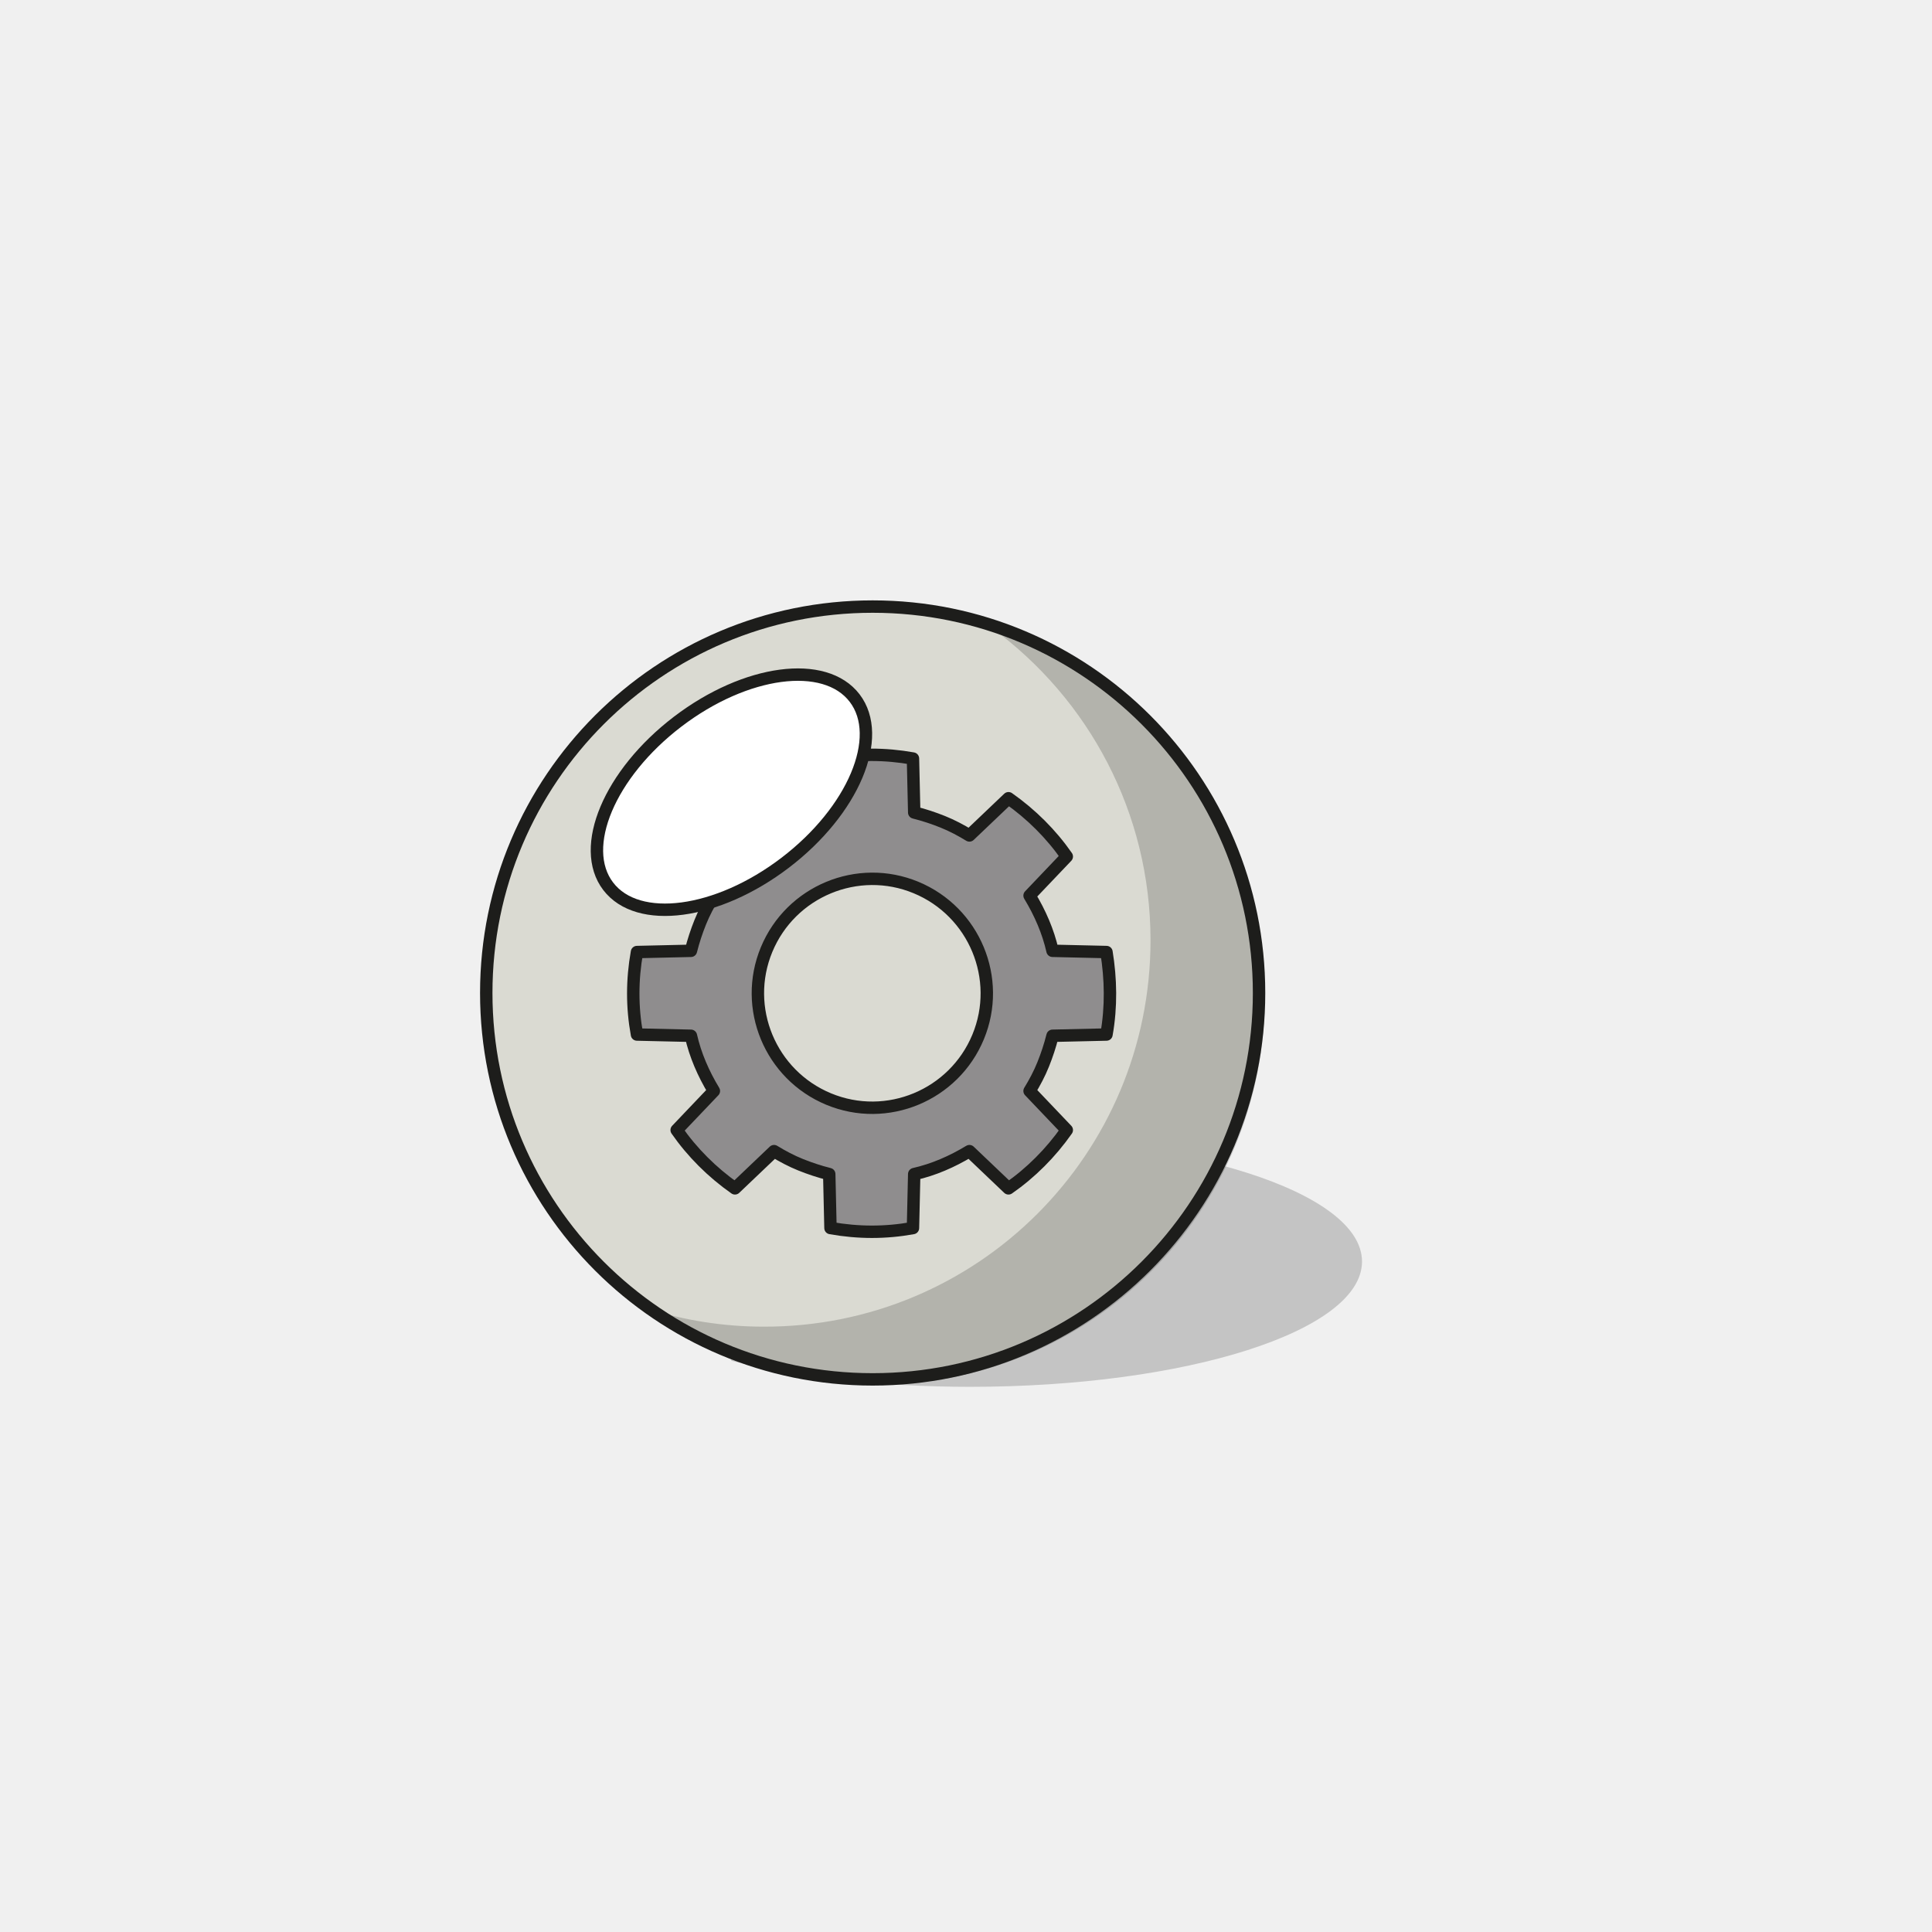
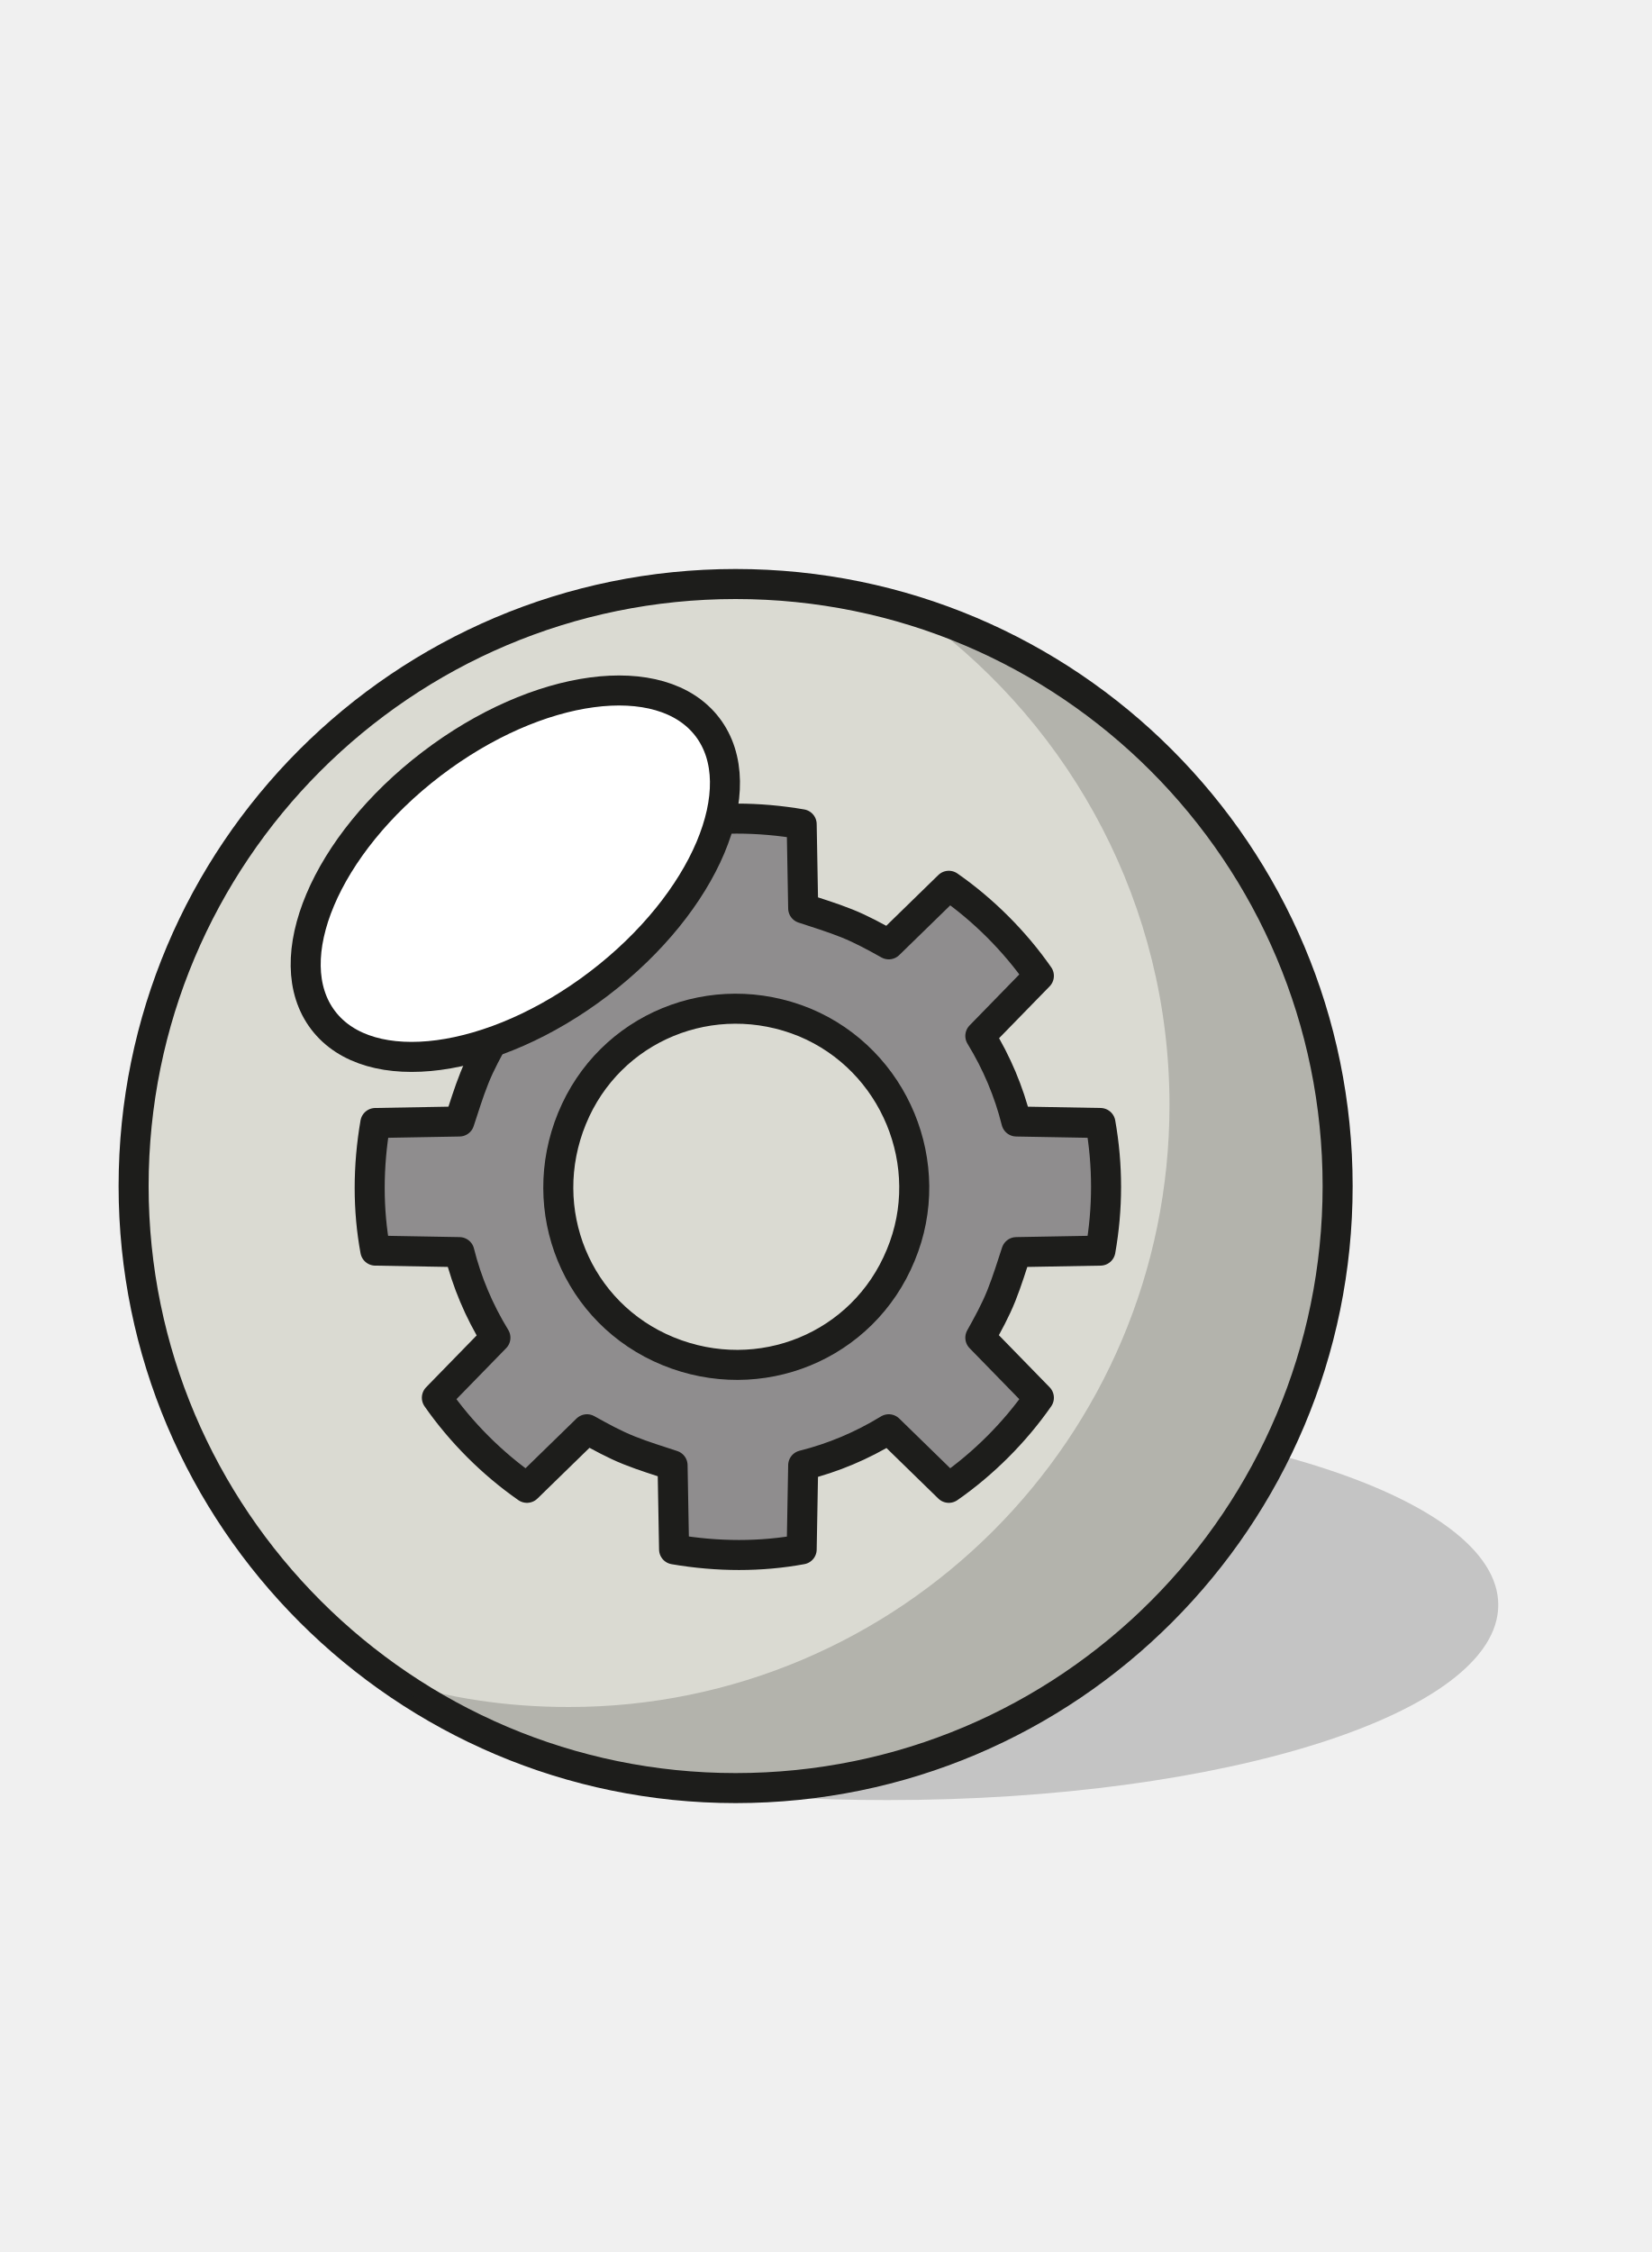
- <svg xmlns="http://www.w3.org/2000/svg" version="1.1" id="Capa_1" x="0px" y="0px" viewBox="0 0 311.5 311.5" style="enable-background:new 0 0 311.5 311.5;" xml:space="preserve">
+ <svg xmlns="http://www.w3.org/2000/svg" version="1.1" id="Capa_1" x="0px" y="0px" viewBox="0 0 110 150" style="enable-background:new 0 0 110 150;" xml:space="preserve">
  <style type="text/css">
- 	.st0{enable-background:new    ;}
- 	.st1{clip-path:url(#SVGID_2_);enable-background:new    ;}
- 	.st2{fill:#131412;}
- 	.st3{fill:#131312;}
- 	.st4{fill:#121311;}
- 	.st5{fill:#D3B63C;stroke:#1D1E1C;stroke-width:2;stroke-linecap:round;stroke-linejoin:round;stroke-miterlimit:10;}
- 	.st6{fill:#E84E42;stroke:#1D1E1C;stroke-width:2;stroke-linecap:round;stroke-linejoin:round;stroke-miterlimit:10;}
- 	.st7{fill:#1D1D1B;stroke:#1D1D1B;stroke-width:1.5;stroke-linecap:round;stroke-linejoin:round;stroke-miterlimit:10;}
- 	.st8{fill:#BBBABA;stroke:#1D1D1B;stroke-width:1.5;stroke-linecap:square;stroke-miterlimit:10;}
- 	.st9{opacity:0.2;fill:#1D1D1B;}
- 	.st10{opacity:0.21;fill:#1D1E1C;}
- 	.st11{fill:#D3B63C;stroke:#1D1E1C;stroke-width:1.5;stroke-linecap:round;stroke-linejoin:round;stroke-miterlimit:10;}
- 	.st12{fill:#FAD843;stroke:#1D1E1C;stroke-width:1.5;stroke-linecap:round;stroke-linejoin:round;stroke-miterlimit:10;}
- 	.st13{fill:#E84E42;stroke:#1D1E1C;stroke-width:1.5;stroke-linecap:round;stroke-linejoin:round;stroke-miterlimit:10;}
- 	.st14{fill:#FFFFFF;stroke:#1D1D1B;stroke-width:1.5;stroke-miterlimit:10;}
- 	.st15{fill:#FAD843;stroke:#1D1E1C;stroke-width:2;stroke-linecap:round;stroke-linejoin:round;stroke-miterlimit:10;}
- 	.st16{fill:#FFFFFF;stroke:#1D1D1B;stroke-width:2;stroke-miterlimit:10;}
- 	.st17{opacity:0.2;}
- 	.st18{fill:#1D1D1B;}
- 	.st19{fill:none;stroke:#1D1E1C;stroke-width:1.5;stroke-miterlimit:10;}
- 	.st20{fill:#1D1E1C;stroke:#1D1E1C;stroke-width:1.5;stroke-linecap:round;stroke-linejoin:round;stroke-miterlimit:10;}
- 	.st21{fill:#4AC0EE;stroke:#1D1E1C;stroke-width:1.5;stroke-linecap:round;stroke-linejoin:round;stroke-miterlimit:10;}
- 	.st22{opacity:0.21;}
- 	.st23{fill:#1D1E1C;}
- 	.st24{fill:#4AC0EE;stroke:#1D1E1C;stroke-width:2;stroke-linecap:round;stroke-linejoin:round;stroke-miterlimit:10;}
- 	.st25{fill:#FFF8F1;stroke:#1D1E1C;stroke-width:2;stroke-linecap:round;stroke-linejoin:round;stroke-miterlimit:10;}
- 	.st26{fill:#65C1BE;stroke:#000000;stroke-width:1.5;stroke-linecap:round;stroke-linejoin:round;stroke-miterlimit:10;}
- 	.st27{fill:#FFFFFF;stroke:#1D1D1B;stroke-width:1.5;stroke-linecap:round;stroke-linejoin:round;stroke-miterlimit:10;}
- 	.st28{fill:#ADADA6;stroke:#1D1D1B;stroke-width:1.5;stroke-linecap:round;stroke-linejoin:round;stroke-miterlimit:10;}
- 	.st29{fill:#8F8D8E;stroke:#1D1D1B;stroke-width:1.5;stroke-linecap:round;stroke-linejoin:round;stroke-miterlimit:10;}
- 	.st30{fill:#DADAD2;stroke:#1D1D1B;stroke-width:1.5;stroke-linecap:round;stroke-linejoin:round;stroke-miterlimit:10;}
- 	.st31{fill:#65C1BE;stroke:#000000;stroke-width:1.5;stroke-miterlimit:10;}
- 	.st32{fill:#549E9A;stroke:#000000;stroke-width:1.5;stroke-miterlimit:10;}
- 	.st33{fill:#FFFFFF;}
- 	.st34{fill:#65C1BE;stroke:#000000;stroke-width:2;stroke-miterlimit:10;}
- 	.st35{fill:#549E9A;stroke:#000000;stroke-width:2;stroke-miterlimit:10;}
- 	.st36{fill:#65C1BE;stroke:#000000;stroke-width:2;stroke-linecap:round;stroke-linejoin:round;stroke-miterlimit:10;}
- 	.st37{clip-path:url(#SVGID_4_);}
- 	.st38{fill:#DADAD2;stroke:#1D1D1B;stroke-width:1.5;stroke-miterlimit:10;}
- 	.st39{fill:#77C6C7;stroke:#1D1D1B;stroke-width:1.5;stroke-linecap:round;stroke-linejoin:round;stroke-miterlimit:10;}
- 	.st40{fill:none;stroke:#000000;stroke-width:1.5;stroke-miterlimit:10;}
- 	.st41{fill:#F0F0F0;stroke:#1D1E1C;stroke-width:1.5;stroke-miterlimit:10;}
- 	.st42{clip-path:url(#SVGID_6_);}
- 	.st43{fill:#DADAD2;stroke:#1D1D1B;stroke-width:2;stroke-miterlimit:10;}
- 	.st44{fill:none;stroke:#1D1E1C;stroke-width:2;stroke-miterlimit:10;}
- 	.st45{fill:#77C6C7;stroke:#1D1D1B;stroke-width:2;stroke-linecap:round;stroke-linejoin:round;stroke-miterlimit:10;}
- 	.st46{fill:#DADAD2;stroke:#1D1D1B;stroke-width:2;stroke-linecap:round;stroke-linejoin:round;stroke-miterlimit:10;}
- 	.st47{fill:none;stroke:#000000;stroke-width:2;stroke-miterlimit:10;}
- 	.st48{fill:#F0F0F0;stroke:#1D1E1C;stroke-width:2;stroke-miterlimit:10;}
- 	.st49{clip-path:url(#SVGID_8_);}
- 	.st50{clip-path:url(#SVGID_10_);}
- 	.st51{fill:#DBBD3E;stroke:#1D1E1C;stroke-width:1.5;stroke-miterlimit:10;}
- 	.st52{opacity:0.23;}
- 	.st53{fill:#FAD844;stroke:#1D1E1C;stroke-width:1.5;stroke-miterlimit:10;}
- 	.st54{fill:#FFFFFF;stroke:#1D1D1B;stroke-width:2;stroke-linecap:round;stroke-linejoin:round;stroke-miterlimit:10;}
- 	.st55{fill:none;stroke:#1D1D1B;stroke-width:1.5;stroke-linecap:round;stroke-linejoin:round;stroke-miterlimit:10;}
- 	.st56{fill:none;stroke:#1D1D1B;stroke-width:2;stroke-linecap:round;stroke-linejoin:round;stroke-miterlimit:10;}
- 	.st57{fill:#333333;stroke:#1D1D1B;stroke-width:1.5;stroke-linecap:square;stroke-miterlimit:10;}
- 	.st58{fill:#1D1D1B;stroke:#1D1D1B;stroke-width:2;stroke-linecap:round;stroke-linejoin:round;stroke-miterlimit:10;}
- 	.st59{fill:#BBBABA;stroke:#1D1D1B;stroke-width:2;stroke-linecap:square;stroke-miterlimit:10;}
- 	.st60{fill:#333333;stroke:#1D1D1B;stroke-width:2;stroke-linecap:square;stroke-miterlimit:10;}
+ 	.st0{fill:#1D1D1B;stroke:#1D1D1B;stroke-width:2;stroke-linecap:round;stroke-linejoin:round;stroke-miterlimit:10;}
+ 	.st1{fill:#BBBABA;stroke:#1D1D1B;stroke-width:2;stroke-linecap:square;stroke-miterlimit:10;}
+ 	.st2{fill:#FFFFFF;stroke:#1D1D1B;stroke-width:2;stroke-miterlimit:10;}
+ 	.st3{fill:#1D1D1B;}
+ 	.st4{fill:#333333;stroke:#1D1D1B;stroke-width:2;stroke-linecap:square;stroke-miterlimit:10;}
+ 	.st5{opacity:0.2;fill:#1D1D1B;}
+ 	.st6{enable-background:new    ;}
+ 	.st7{clip-path:url(#SVGID_2_);enable-background:new    ;}
+ 	.st8{fill:#131412;}
+ 	.st9{fill:#131312;}
+ 	.st10{fill:#121311;}
+ 	.st11{fill:#D3B63C;stroke:#1D1E1C;stroke-width:2;stroke-linecap:round;stroke-linejoin:round;stroke-miterlimit:10;}
+ 	.st12{fill:#E84E42;stroke:#1D1E1C;stroke-width:2;stroke-linecap:round;stroke-linejoin:round;stroke-miterlimit:10;}
+ 	.st13{fill:#1D1D1B;stroke:#1D1D1B;stroke-width:1.5;stroke-linecap:round;stroke-linejoin:round;stroke-miterlimit:10;}
+ 	.st14{fill:#BBBABA;stroke:#1D1D1B;stroke-width:1.5;stroke-linecap:square;stroke-miterlimit:10;}
+ 	.st15{opacity:0.21;fill:#1D1E1C;}
+ 	.st16{fill:#D3B63C;stroke:#1D1E1C;stroke-width:1.5;stroke-linecap:round;stroke-linejoin:round;stroke-miterlimit:10;}
+ 	.st17{fill:#FAD843;stroke:#1D1E1C;stroke-width:1.5;stroke-linecap:round;stroke-linejoin:round;stroke-miterlimit:10;}
+ 	.st18{fill:#E84E42;stroke:#1D1E1C;stroke-width:1.5;stroke-linecap:round;stroke-linejoin:round;stroke-miterlimit:10;}
+ 	.st19{fill:#FFFFFF;stroke:#1D1D1B;stroke-width:1.5;stroke-miterlimit:10;}
+ 	.st20{fill:#FAD843;stroke:#1D1E1C;stroke-width:2;stroke-linecap:round;stroke-linejoin:round;stroke-miterlimit:10;}
+ 	.st21{opacity:0.2;}
+ 	.st22{fill:none;stroke:#1D1E1C;stroke-width:1.5;stroke-miterlimit:10;}
+ 	.st23{fill:#1D1E1C;stroke:#1D1E1C;stroke-width:1.5;stroke-linecap:round;stroke-linejoin:round;stroke-miterlimit:10;}
+ 	.st24{fill:#4AC0EE;stroke:#1D1E1C;stroke-width:1.5;stroke-linecap:round;stroke-linejoin:round;stroke-miterlimit:10;}
+ 	.st25{opacity:0.21;}
+ 	.st26{fill:#1D1E1C;}
+ 	.st27{fill:#4AC0EE;stroke:#1D1E1C;stroke-width:2;stroke-linecap:round;stroke-linejoin:round;stroke-miterlimit:10;}
+ 	.st28{fill:#FFF8F1;stroke:#1D1E1C;stroke-width:2;stroke-linecap:round;stroke-linejoin:round;stroke-miterlimit:10;}
+ 	.st29{fill:#65C1BE;stroke:#000000;stroke-width:1.5;stroke-linecap:round;stroke-linejoin:round;stroke-miterlimit:10;}
+ 	.st30{fill:#FFFFFF;stroke:#1D1D1B;stroke-width:1.5;stroke-linecap:round;stroke-linejoin:round;stroke-miterlimit:10;}
+ 	.st31{fill:#ADADA6;stroke:#1D1D1B;stroke-width:1.5;stroke-linecap:round;stroke-linejoin:round;stroke-miterlimit:10;}
+ 	.st32{fill:#8F8D8E;stroke:#1D1D1B;stroke-width:1.5;stroke-linecap:round;stroke-linejoin:round;stroke-miterlimit:10;}
+ 	.st33{fill:#DADAD2;stroke:#1D1D1B;stroke-width:1.5;stroke-linecap:round;stroke-linejoin:round;stroke-miterlimit:10;}
+ 	.st34{fill:#65C1BE;stroke:#000000;stroke-width:1.5;stroke-miterlimit:10;}
+ 	.st35{fill:#549E9A;stroke:#000000;stroke-width:1.5;stroke-miterlimit:10;}
+ 	.st36{fill:#FFFFFF;}
+ 	.st37{fill:#65C1BE;stroke:#000000;stroke-width:2;stroke-miterlimit:10;}
+ 	.st38{fill:#549E9A;stroke:#000000;stroke-width:2;stroke-miterlimit:10;}
+ 	.st39{fill:#65C1BE;stroke:#000000;stroke-width:2;stroke-linecap:round;stroke-linejoin:round;stroke-miterlimit:10;}
+ 	.st40{clip-path:url(#SVGID_4_);}
+ 	.st41{fill:#DADAD2;stroke:#1D1D1B;stroke-width:1.5;stroke-miterlimit:10;}
+ 	.st42{fill:#77C6C7;stroke:#1D1D1B;stroke-width:1.5;stroke-linecap:round;stroke-linejoin:round;stroke-miterlimit:10;}
+ 	.st43{fill:none;stroke:#000000;stroke-width:1.5;stroke-miterlimit:10;}
+ 	.st44{fill:#F0F0F0;stroke:#1D1E1C;stroke-width:1.5;stroke-miterlimit:10;}
+ 	.st45{clip-path:url(#SVGID_6_);}
+ 	.st46{fill:#DADAD2;stroke:#1D1D1B;stroke-width:2;stroke-miterlimit:10;}
+ 	.st47{fill:none;stroke:#1D1E1C;stroke-width:2;stroke-miterlimit:10;}
+ 	.st48{fill:#77C6C7;stroke:#1D1D1B;stroke-width:2;stroke-linecap:round;stroke-linejoin:round;stroke-miterlimit:10;}
+ 	.st49{fill:#DADAD2;stroke:#1D1D1B;stroke-width:2;stroke-linecap:round;stroke-linejoin:round;stroke-miterlimit:10;}
+ 	.st50{fill:none;stroke:#000000;stroke-width:2;stroke-miterlimit:10;}
+ 	.st51{fill:#F0F0F0;stroke:#1D1E1C;stroke-width:2;stroke-miterlimit:10;}
+ 	.st52{clip-path:url(#SVGID_8_);}
+ 	.st53{clip-path:url(#SVGID_10_);}
+ 	.st54{fill:#DBBD3E;stroke:#1D1E1C;stroke-width:1.5;stroke-miterlimit:10;}
+ 	.st55{opacity:0.23;}
+ 	.st56{fill:#FAD844;stroke:#1D1E1C;stroke-width:1.5;stroke-miterlimit:10;}
+ 	.st57{fill:#FFFFFF;stroke:#1D1D1B;stroke-width:2;stroke-linecap:round;stroke-linejoin:round;stroke-miterlimit:10;}
+ 	.st58{fill:none;stroke:#1D1D1B;stroke-width:1.5;stroke-linecap:round;stroke-linejoin:round;stroke-miterlimit:10;}
+ 	.st59{fill:none;stroke:#1D1D1B;stroke-width:2;stroke-linecap:round;stroke-linejoin:round;stroke-miterlimit:10;}
+ 	.st60{fill:#333333;stroke:#1D1D1B;stroke-width:1.5;stroke-linecap:square;stroke-miterlimit:10;}
	.st61{fill:#FFFFFF;stroke:#1D1D1B;stroke-width:1.55;stroke-miterlimit:10;}
	.st62{fill:#DBBD3E;stroke:#1D1E1C;stroke-width:2;stroke-miterlimit:10;}
	.st63{fill:#FAD844;stroke:#1D1E1C;stroke-width:2;stroke-miterlimit:10;}
	.st64{fill:none;stroke:#1D1E1C;stroke-width:1.5;stroke-linecap:round;stroke-linejoin:round;stroke-miterlimit:10;}
	.st65{fill:none;stroke:#1D1E1C;stroke-width:2;stroke-linecap:round;stroke-linejoin:round;stroke-miterlimit:10;}
	.st66{fill:url(#);}
	.st67{fill:#FFFFFF;stroke:#1D1E1C;stroke-width:1.5;stroke-linecap:round;stroke-linejoin:round;stroke-miterlimit:10;}
	.st68{fill:#CC413A;stroke:#1D1E1C;stroke-width:1.5;stroke-linecap:round;stroke-linejoin:round;stroke-miterlimit:10;}
	.st69{opacity:0.26;fill:#1D1E1C;}
	.st70{fill:#EEEEEE;stroke:#1D1E1C;stroke-width:1.5;stroke-miterlimit:10;}
	.st71{fill:#1D1E1C;stroke:#1D1E1C;stroke-width:1.5;stroke-miterlimit:10;}
	.st72{fill:#C1C1BF;stroke:#1D1D1B;stroke-width:1.5;stroke-linecap:round;stroke-linejoin:round;stroke-miterlimit:10;}
	.st73{fill:#AFAFA8;stroke:#1D1D1B;stroke-width:1.5;stroke-linecap:round;stroke-linejoin:round;stroke-miterlimit:10;}
	.st74{fill:#C1C1BF;}
	.st75{fill:#1D1E1C;stroke:#1D1E1C;stroke-width:2;stroke-linecap:round;stroke-linejoin:round;stroke-miterlimit:10;}
	.st76{fill:#549E9A;stroke:#000000;stroke-width:2;stroke-linecap:round;stroke-linejoin:round;stroke-miterlimit:10;}
	.st77{fill:#ADADA6;stroke:#1D1D1B;stroke-width:2;stroke-linecap:round;stroke-linejoin:round;stroke-miterlimit:10;}
	.st78{fill:#8F8D8E;stroke:#1D1D1B;stroke-width:2;stroke-linecap:round;stroke-linejoin:round;stroke-miterlimit:10;}
	.st79{clip-path:url(#SVGID_12_);enable-background:new    ;}
	.st80{fill:#0F0F0E;}
	.st81{clip-path:url(#SVGID_14_);enable-background:new    ;}
	.st82{fill:#111110;}
	.st83{fill:#10100F;}
	.st84{fill:#484747;}
	.st85{clip-path:url(#SVGID_16_);enable-background:new    ;}
	.st86{fill:#4A494A;}
	.st87{fill:#151513;}
	.st88{clip-path:url(#SVGID_18_);enable-background:new    ;}
	.st89{fill:#121211;}
	.st90{fill:#131311;}
	.st91{clip-path:url(#SVGID_20_);enable-background:new    ;}
	.st92{clip-path:url(#SVGID_22_);enable-background:new    ;}
	.st93{clip-path:url(#SVGID_24_);enable-background:new    ;}
	.st94{fill:#656465;}
	.st95{clip-path:url(#SVGID_26_);enable-background:new    ;}
	.st96{fill:#595758;}
	.st97{fill:#5C5A5B;}
	.st98{fill:#5E5D5E;}
	.st99{clip-path:url(#SVGID_28_);enable-background:new    ;}
	.st100{fill:#565555;}
	.st101{fill:#535252;}
	.st102{fill:#504F50;}
	.st103{fill:#4D4C4D;}
	.st104{clip-path:url(#SVGID_30_);enable-background:new    ;}
	.st105{clip-path:url(#SVGID_32_);enable-background:new    ;}
	.st106{clip-path:url(#SVGID_34_);enable-background:new    ;}
	.st107{clip-path:url(#SVGID_36_);enable-background:new    ;}
	.st108{fill:#484748;}
	.st109{clip-path:url(#SVGID_38_);enable-background:new    ;}
	.st110{clip-path:url(#SVGID_40_);enable-background:new    ;}
	.st111{clip-path:url(#SVGID_42_);enable-background:new    ;}
	.st112{clip-path:url(#SVGID_44_);enable-background:new    ;}
	.st113{clip-path:url(#SVGID_46_);enable-background:new    ;}
	.st114{clip-path:url(#SVGID_48_);enable-background:new    ;}
	.st115{clip-path:url(#SVGID_50_);enable-background:new    ;}
	.st116{clip-path:url(#SVGID_52_);enable-background:new    ;}
	.st117{clip-path:url(#SVGID_54_);enable-background:new    ;}
	.st118{clip-path:url(#SVGID_56_);enable-background:new    ;}
	.st119{clip-path:url(#SVGID_58_);enable-background:new    ;}
	.st120{clip-path:url(#SVGID_60_);enable-background:new    ;}
	.st121{clip-path:url(#SVGID_62_);enable-background:new    ;}
	.st122{clip-path:url(#SVGID_64_);enable-background:new    ;}
	.st123{clip-path:url(#SVGID_66_);enable-background:new    ;}
	.st124{clip-path:url(#SVGID_68_);enable-background:new    ;}
	.st125{fill:#595859;}
	.st126{clip-path:url(#SVGID_70_);enable-background:new    ;}
	.st127{clip-path:url(#SVGID_72_);enable-background:new    ;}
	.st128{clip-path:url(#SVGID_74_);enable-background:new    ;}
	.st129{fill:#585758;}
	.st130{clip-path:url(#SVGID_76_);enable-background:new    ;}
	.st131{clip-path:url(#SVGID_78_);enable-background:new    ;}
	.st132{clip-path:url(#SVGID_80_);enable-background:new    ;}
	.st133{clip-path:url(#SVGID_82_);enable-background:new    ;}
	.st134{clip-path:url(#SVGID_84_);enable-background:new    ;}
	.st135{clip-path:url(#SVGID_86_);enable-background:new    ;}
	.st136{clip-path:url(#SVGID_88_);enable-background:new    ;}
	.st137{clip-path:url(#SVGID_90_);enable-background:new    ;}
	.st138{clip-path:url(#SVGID_92_);enable-background:new    ;}
	.st139{clip-path:url(#SVGID_94_);enable-background:new    ;}
	.st140{clip-path:url(#SVGID_96_);enable-background:new    ;}
	.st141{clip-path:url(#SVGID_98_);enable-background:new    ;}
	.st142{clip-path:url(#SVGID_100_);enable-background:new    ;}
	.st143{clip-path:url(#SVGID_102_);enable-background:new    ;}
	.st144{clip-path:url(#SVGID_104_);enable-background:new    ;}
	.st145{clip-path:url(#SVGID_106_);enable-background:new    ;}
	.st146{fill:#7D7B7C;}
	.st147{fill:#191918;}
	.st148{clip-path:url(#SVGID_108_);enable-background:new    ;}
	.st149{clip-path:url(#SVGID_110_);enable-background:new    ;}
	.st150{clip-path:url(#SVGID_112_);enable-background:new    ;}
	.st151{clip-path:url(#SVGID_114_);enable-background:new    ;}
	.st152{clip-path:url(#SVGID_116_);enable-background:new    ;}
	.st153{clip-path:url(#SVGID_118_);enable-background:new    ;}
	.st154{clip-path:url(#SVGID_120_);enable-background:new    ;}
	.st155{clip-path:url(#SVGID_122_);enable-background:new    ;}
	.st156{clip-path:url(#SVGID_124_);enable-background:new    ;}
	.st157{clip-path:url(#SVGID_126_);enable-background:new    ;}
	.st158{clip-path:url(#SVGID_128_);enable-background:new    ;}
	.st159{clip-path:url(#SVGID_130_);enable-background:new    ;}
	.st160{fill:#FFFFFF;stroke:#1D1D1B;stroke-width:2;stroke-linecap:round;stroke-miterlimit:10;}
+ 	.st161{fill:#FFF8F1;}
+ 	.st162{fill:#D3B63C;}
+ 	.st163{fill:#FAD843;}
</style>
  <g>
-     <path class="st10" d="M156.4,183.2c-14.5,0-27.8,1.6-38.5,4.2v32c10.7,2.6,24,4.2,38.5,4.2c34.9,0,63.2-9,63.2-20.2   S191.3,183.2,156.4,183.2z" />
    <g>
+       <path class="st15" d="M59.1,93.9c-9.3,0-17.9,1-24.8,2.7v20.6c6.9,1.7,15.5,2.7,24.8,2.7c22.5,0,40.7-5.8,40.7-13    C99.8,99.7,81.6,93.9,59.1,93.9z" />
      <g>
        <g>
-           <path class="st46" d="M140.7,97.8c-34.4,0-62.3,27.9-62.3,62.3s27.9,62.3,62.3,62.3c34.4,0,62.3-27.9,62.3-62.3      S175.1,97.8,140.7,97.8z" />
-           <g class="st22">
-             <path class="st23" d="M185.5,151.6c0-20.6-10-38.9-25.5-50.3c25.4,7.9,43.9,31.6,43.9,59.6c0,34.4-27.9,62.3-62.3,62.3       c-13.8,0-26.5-4.5-36.9-12.1c5.8,1.8,12,2.8,18.4,2.8C157.6,214,185.5,186.1,185.5,151.6z" />
+           <g>
+             <path class="st49" d="M49,38.9c-22.2,0-40.1,18-40.1,40.1s18,40.1,40.1,40.1c22.2,0,40.1-18,40.1-40.1S71.2,38.9,49,38.9z" />
+             <g class="st25">
+               <path class="st26" d="M77.9,73.6c0-13.3-6.5-25.1-16.4-32.4c16.4,5.1,28.3,20.3,28.3,38.4c0,22.2-18,40.1-40.1,40.1        c-8.9,0-17.1-2.9-23.7-7.8c3.8,1.2,7.7,1.8,11.9,1.8C59.9,113.7,77.9,95.8,77.9,73.6z" />
+             </g>
          </g>
        </g>
      </g>
    </g>
-   </g>
-   <g>
    <g>
      <g>
        <g>
          <g>
-             <path class="st78" d="M178.4,153.5l-8.7-0.2c-0.7-3.1-2-6.1-3.7-8.9l6-6.3c-2.5-3.6-5.7-6.8-9.4-9.4l-6.3,6       c-1.3-0.8-2.8-1.6-4.3-2.2c-1.5-0.6-3-1.1-4.6-1.5l-0.2-8.7c-4.5-0.8-8.9-0.8-13.3,0l-0.2,8.7c-3.1,0.7-6.1,2-8.9,3.7l-6.3-6       c-3.6,2.5-6.8,5.7-9.4,9.4l6,6.3c-0.8,1.3-1.6,2.8-2.2,4.3c-0.6,1.5-1.1,3-1.5,4.6l-8.7,0.2c-0.8,4.5-0.8,8.9,0,13.3l8.7,0.2       c0.7,3.1,2,6.1,3.7,8.9l-6,6.3c2.5,3.6,5.7,6.8,9.4,9.4l6.3-6c1.3,0.8,2.8,1.6,4.3,2.2c1.5,0.6,3,1.1,4.6,1.5l0.2,8.7       c4.5,0.8,8.9,0.8,13.3,0l0.2-8.7c3.1-0.7,6.1-2,8.9-3.7l6.3,6c3.6-2.5,6.8-5.7,9.4-9.4l-6-6.3c0.8-1.3,1.6-2.8,2.2-4.3       c0.6-1.5,1.1-3,1.5-4.6l8.7-0.2C179.2,162.3,179.1,157.8,178.4,153.5z M157.7,167.2c-3.9,9.4-14.7,13.9-24.1,10       c-9.4-3.9-13.9-14.7-10-24.1c3.9-9.4,14.7-13.9,24.1-10C157.1,147,161.6,157.8,157.7,167.2z" />
+             <g>
+               <path class="st78" d="M73.3,74.8l-5.6-0.1c-0.5-2-1.3-3.9-2.4-5.7l3.9-4c-1.6-2.3-3.7-4.4-6-6l-4,3.9c-0.9-0.5-1.8-1-2.8-1.4        c-1-0.4-2-0.7-2.9-1l-0.1-5.6c-2.9-0.5-5.8-0.5-8.5,0l-0.1,5.6c-2,0.5-3.9,1.3-5.7,2.4l-4-3.9c-2.3,1.6-4.4,3.7-6,6l3.9,4        c-0.5,0.9-1,1.8-1.4,2.8c-0.4,1-0.7,2-1,2.9l-5.6,0.1c-0.5,2.9-0.5,5.8,0,8.5l5.6,0.1c0.5,2,1.3,3.9,2.4,5.7l-3.9,4        c1.6,2.3,3.7,4.4,6,6l4-3.9c0.9,0.5,1.8,1,2.8,1.4c1,0.4,2,0.7,2.9,1l0.1,5.6c2.9,0.5,5.8,0.5,8.5,0l0.1-5.6        c2-0.5,3.9-1.3,5.7-2.4l4,3.9c2.3-1.6,4.4-3.7,6-6l-3.9-4c0.5-0.9,1-1.8,1.4-2.8c0.4-1,0.7-2,1-2.9l5.6-0.1        C73.8,80.5,73.8,77.6,73.3,74.8z M60,83.6c-2.5,6.1-9.4,8.9-15.5,6.4c-6.1-2.5-8.9-9.4-6.4-15.5c2.5-6.1,9.4-8.9,15.5-6.4        C59.6,70.6,62.5,77.6,60,83.6z" />
+             </g>
          </g>
        </g>
      </g>
    </g>
+     <ellipse transform="matrix(0.6068 0.7948 -0.7948 0.6068 59.7701 -4.3825)" class="st2" cx="34.3" cy="58.2" rx="9.2" ry="16.1" />
  </g>
-   <ellipse transform="matrix(0.6068 0.7948 -0.7948 0.6068 147.8845 -43.4691)" class="st16" cx="117.9" cy="127.7" rx="14.3" ry="25" />
</svg>
